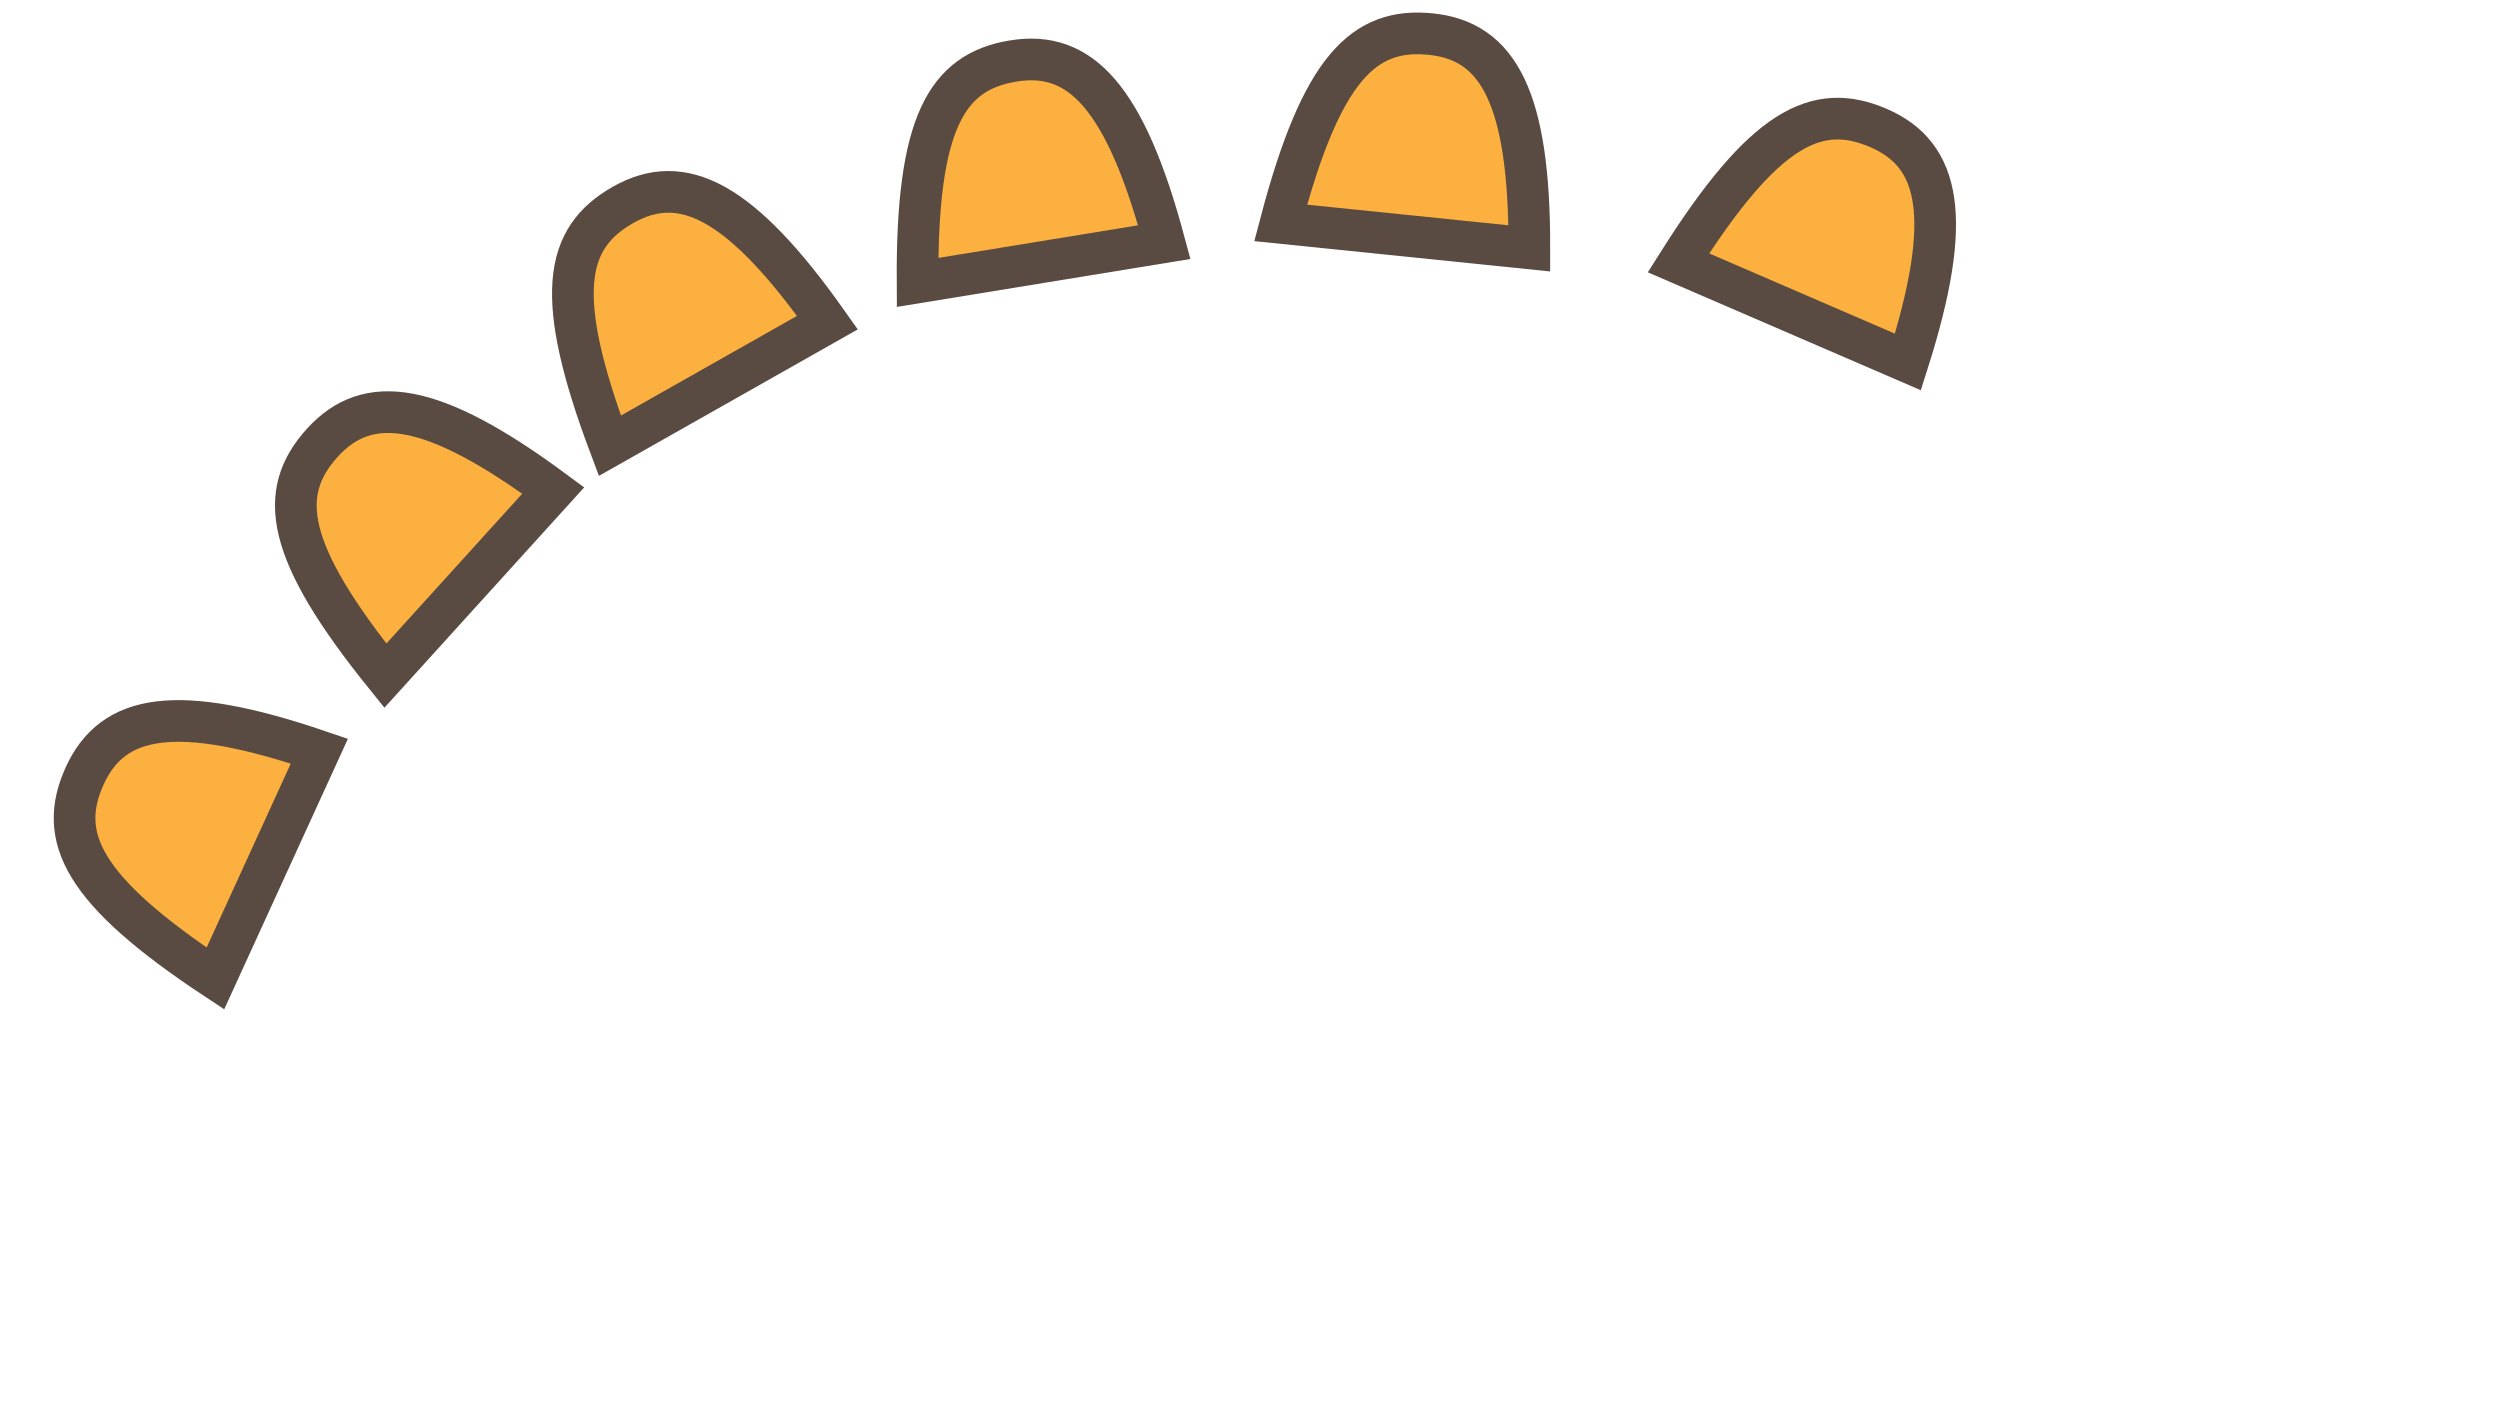
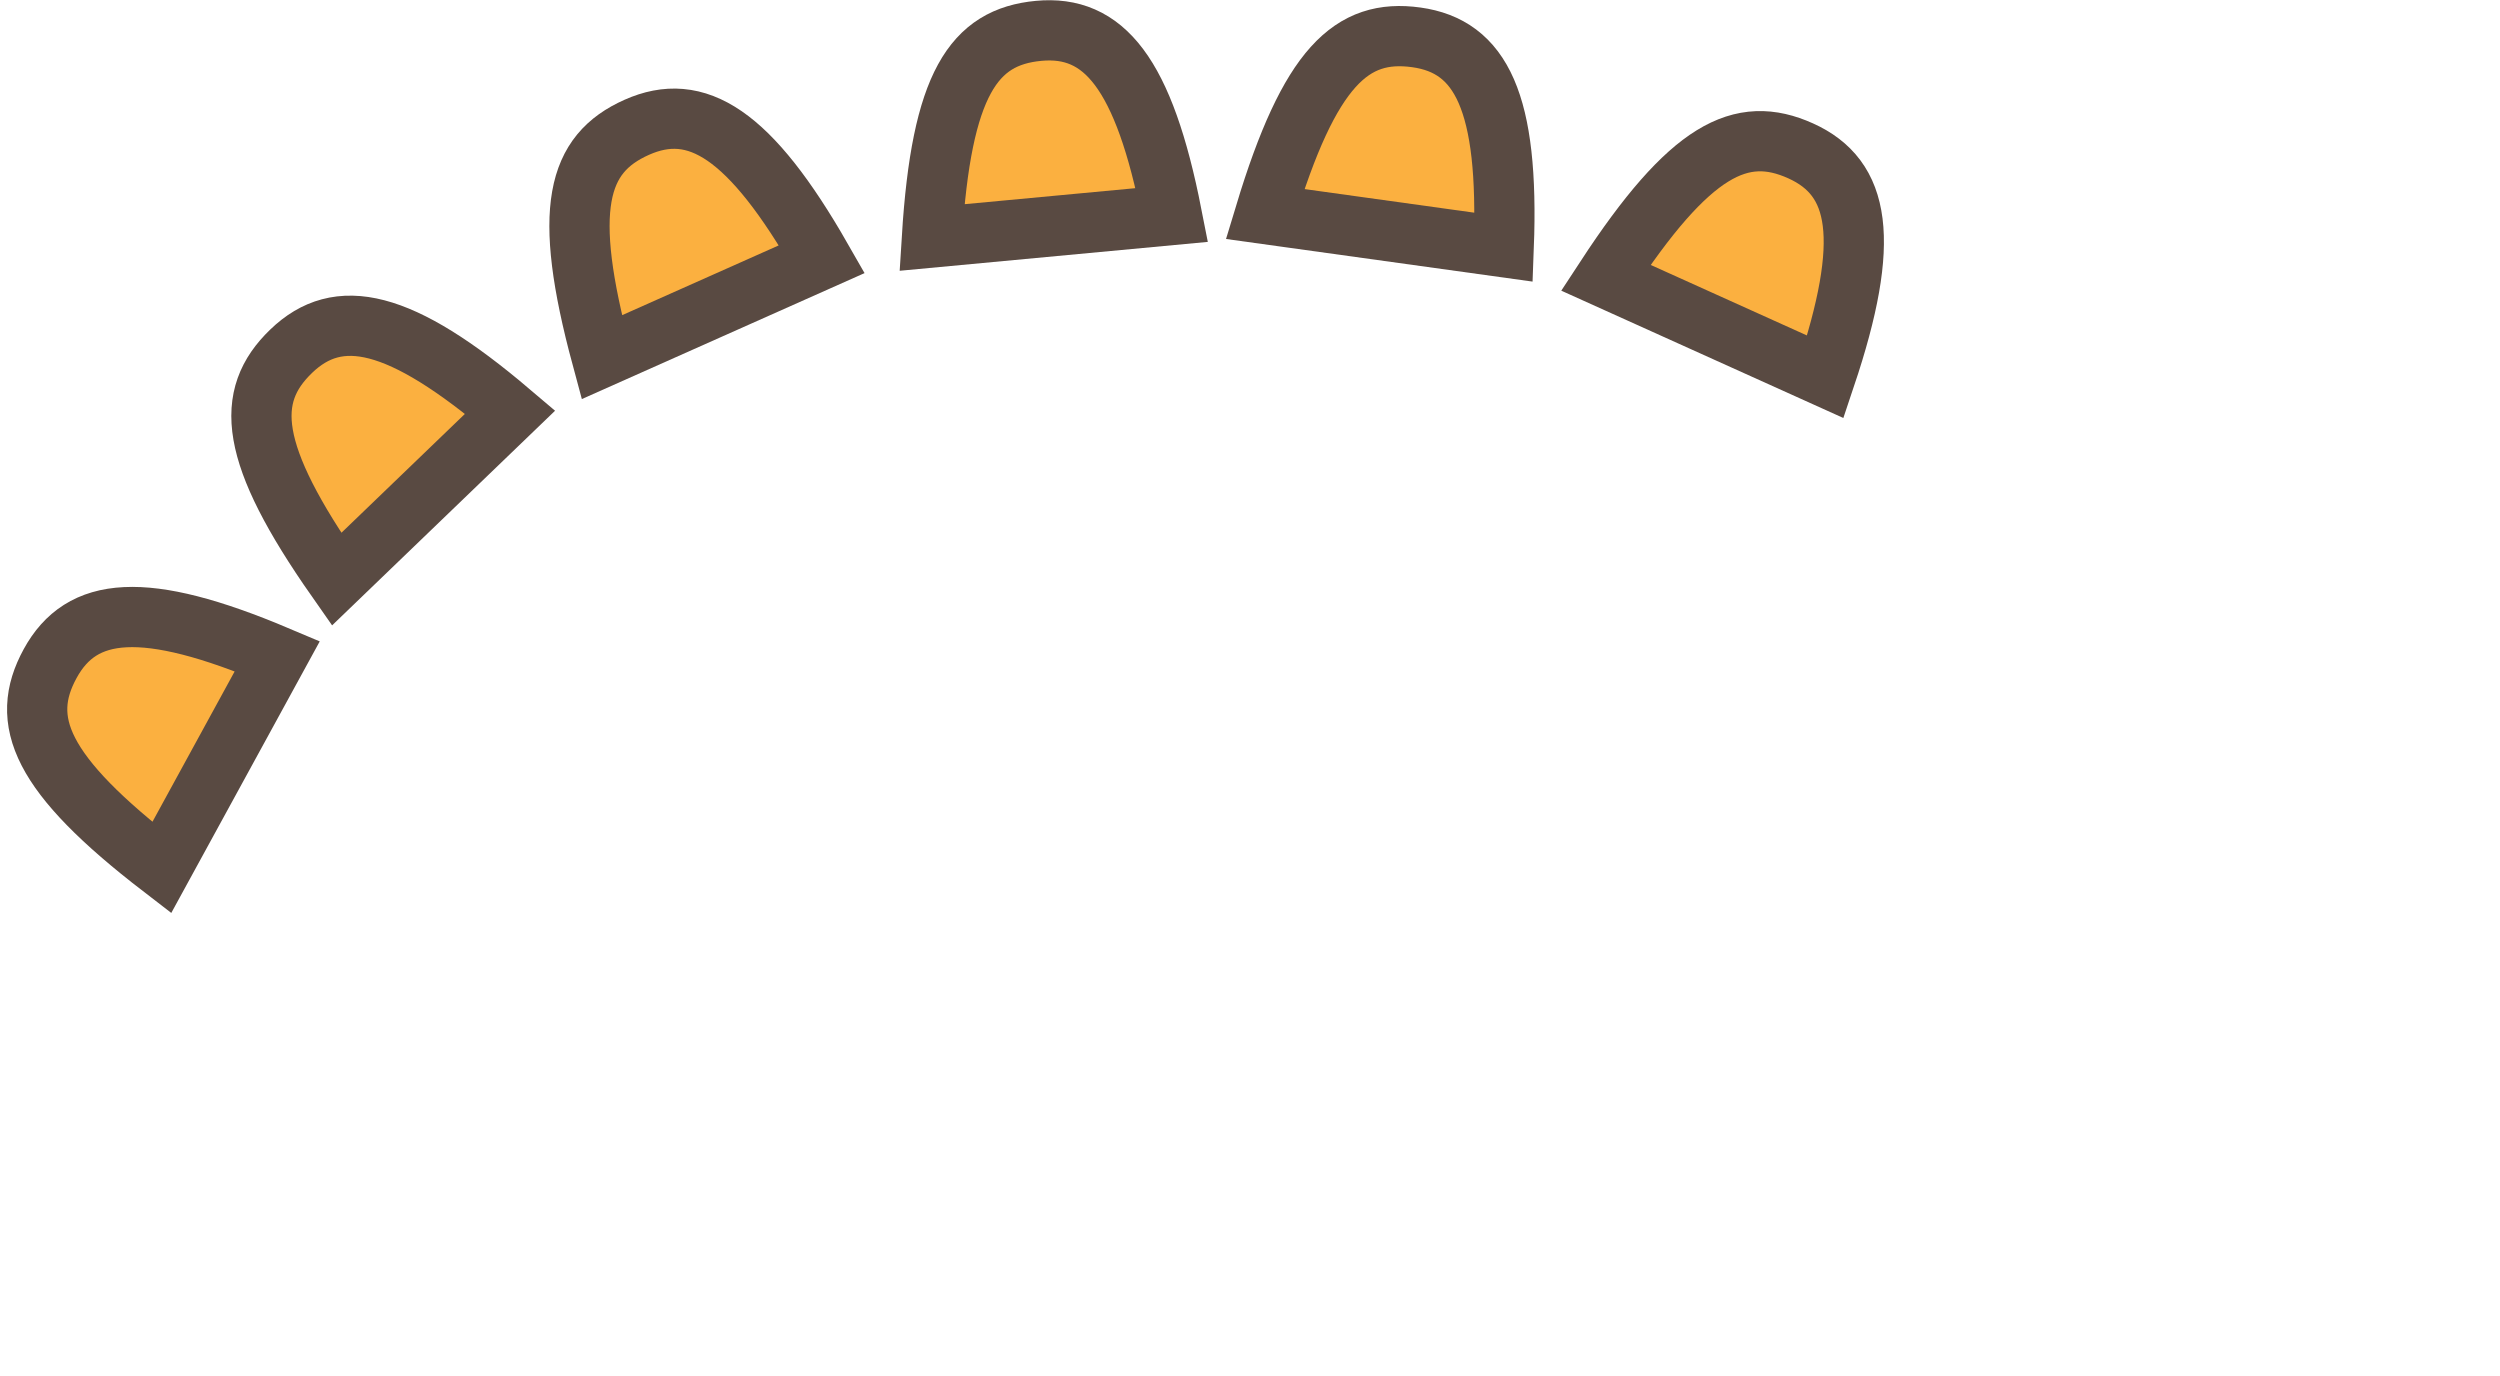
- <svg xmlns="http://www.w3.org/2000/svg" width="240" height="137" viewBox="0 0 240 137" fill="none">
-   <path d="M30.659 72.11L20.677 93.936C7.888 85.476 5.439 80.369 8.142 74.458C10.846 68.547 16.974 67.443 30.659 72.11Z" fill="#FBB040" stroke="#594A42" stroke-width="4" />
-   <path d="M53.114 47.086L36.993 64.865C27.365 52.931 26.577 47.322 30.943 42.507C35.31 37.692 41.484 38.495 53.114 47.086Z" fill="#FBB040" stroke="#594A42" stroke-width="4" />
-   <path d="M79.435 30.971L58.547 42.791C53.153 28.437 54.166 22.864 59.823 19.663C65.48 16.462 71.091 19.164 79.435 30.971Z" fill="#FBB040" stroke="#594A42" stroke-width="4" />
-   <path d="M111.773 23.245L88.086 27.113C87.988 11.779 90.865 6.901 97.28 5.853C103.695 4.806 108.026 9.28 111.773 23.245Z" fill="#FBB040" stroke="#594A42" stroke-width="4" />
-   <path d="M146.819 23.844L122.944 21.398C126.849 6.57 130.899 2.611 137.365 3.274C143.831 3.936 146.845 9.385 146.819 23.844Z" fill="#FBB040" stroke="#594A42" stroke-width="4" />
-   <path d="M183.162 34.749L161.13 25.232C169.317 12.267 174.371 9.71 180.337 12.288C186.304 14.866 187.538 20.969 183.162 34.749Z" fill="#FBB040" stroke="#594A42" stroke-width="4" />
+ <svg xmlns="http://www.w3.org/2000/svg" width="249" height="137" viewBox="0 0 249 137" fill="none">
+   <path d="M27.622 65.354L16.11 86.412C3.957 77.062 1.878 71.794 4.996 66.091C8.114 60.387 14.306 59.723 27.622 65.354Z" fill="#FBB040" stroke="#594A42" stroke-width="6" />
+   <path d="M50.814 41.049L33.523 57.693C24.728 45.132 24.323 39.482 29.006 34.975C33.689 30.468 39.795 31.688 50.814 41.049Z" fill="#FBB040" stroke="#594A42" stroke-width="6" />
+   <path d="M81.858 25.812L59.935 35.579C55.94 20.775 57.481 15.325 63.418 12.68C69.356 10.035 74.682 13.26 81.858 25.812Z" fill="#FBB040" stroke="#594A42" stroke-width="6" />
+   <path d="M116.715 21.415L92.82 23.655C93.77 8.35 96.974 3.68 103.445 3.073C109.917 2.467 113.932 7.227 116.715 21.415Z" fill="#FBB040" stroke="#594A42" stroke-width="6" />
+   <path d="M149.771 24.619L126 21.314C130.438 6.636 134.628 2.826 141.066 3.721C147.504 4.616 150.319 10.171 149.771 24.619Z" fill="#FBB040" stroke="#594A42" stroke-width="6" />
+   <path d="M181.809 37.533L159.934 27.659C168.331 14.828 173.425 12.354 179.35 15.028C185.274 17.703 186.408 23.825 181.809 37.533Z" fill="#FBB040" stroke="#594A42" stroke-width="6" />
</svg>
